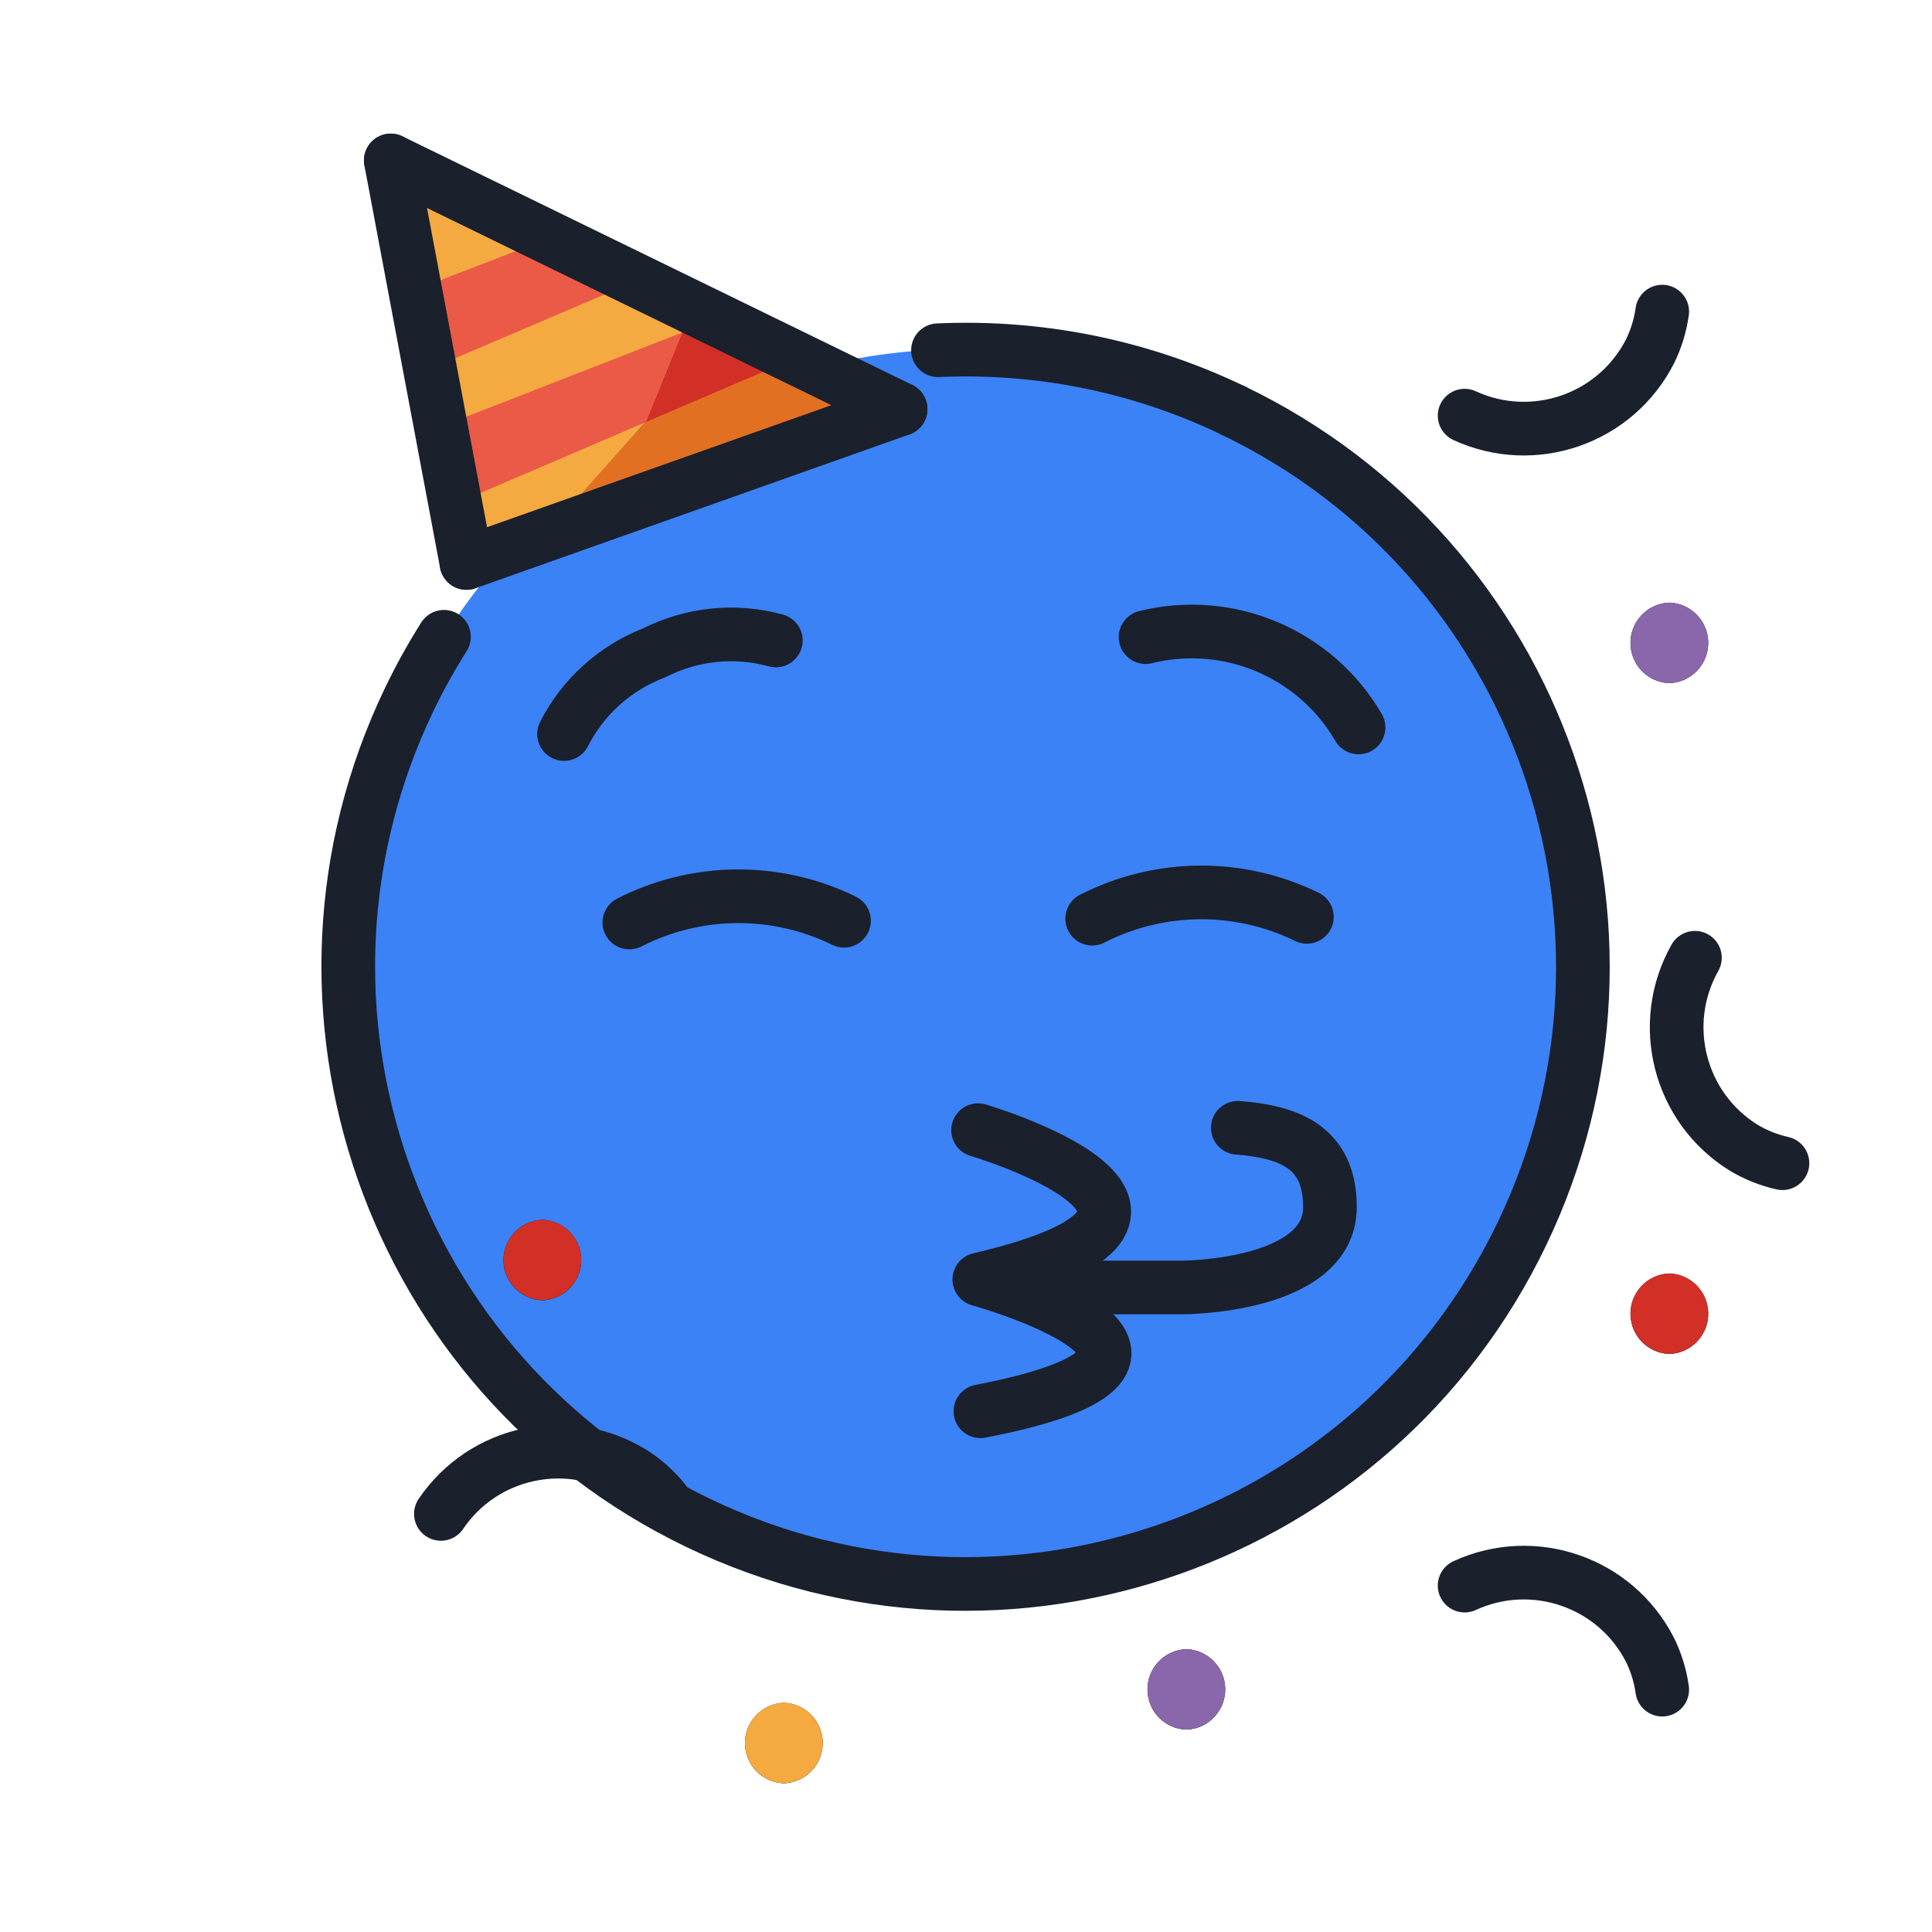
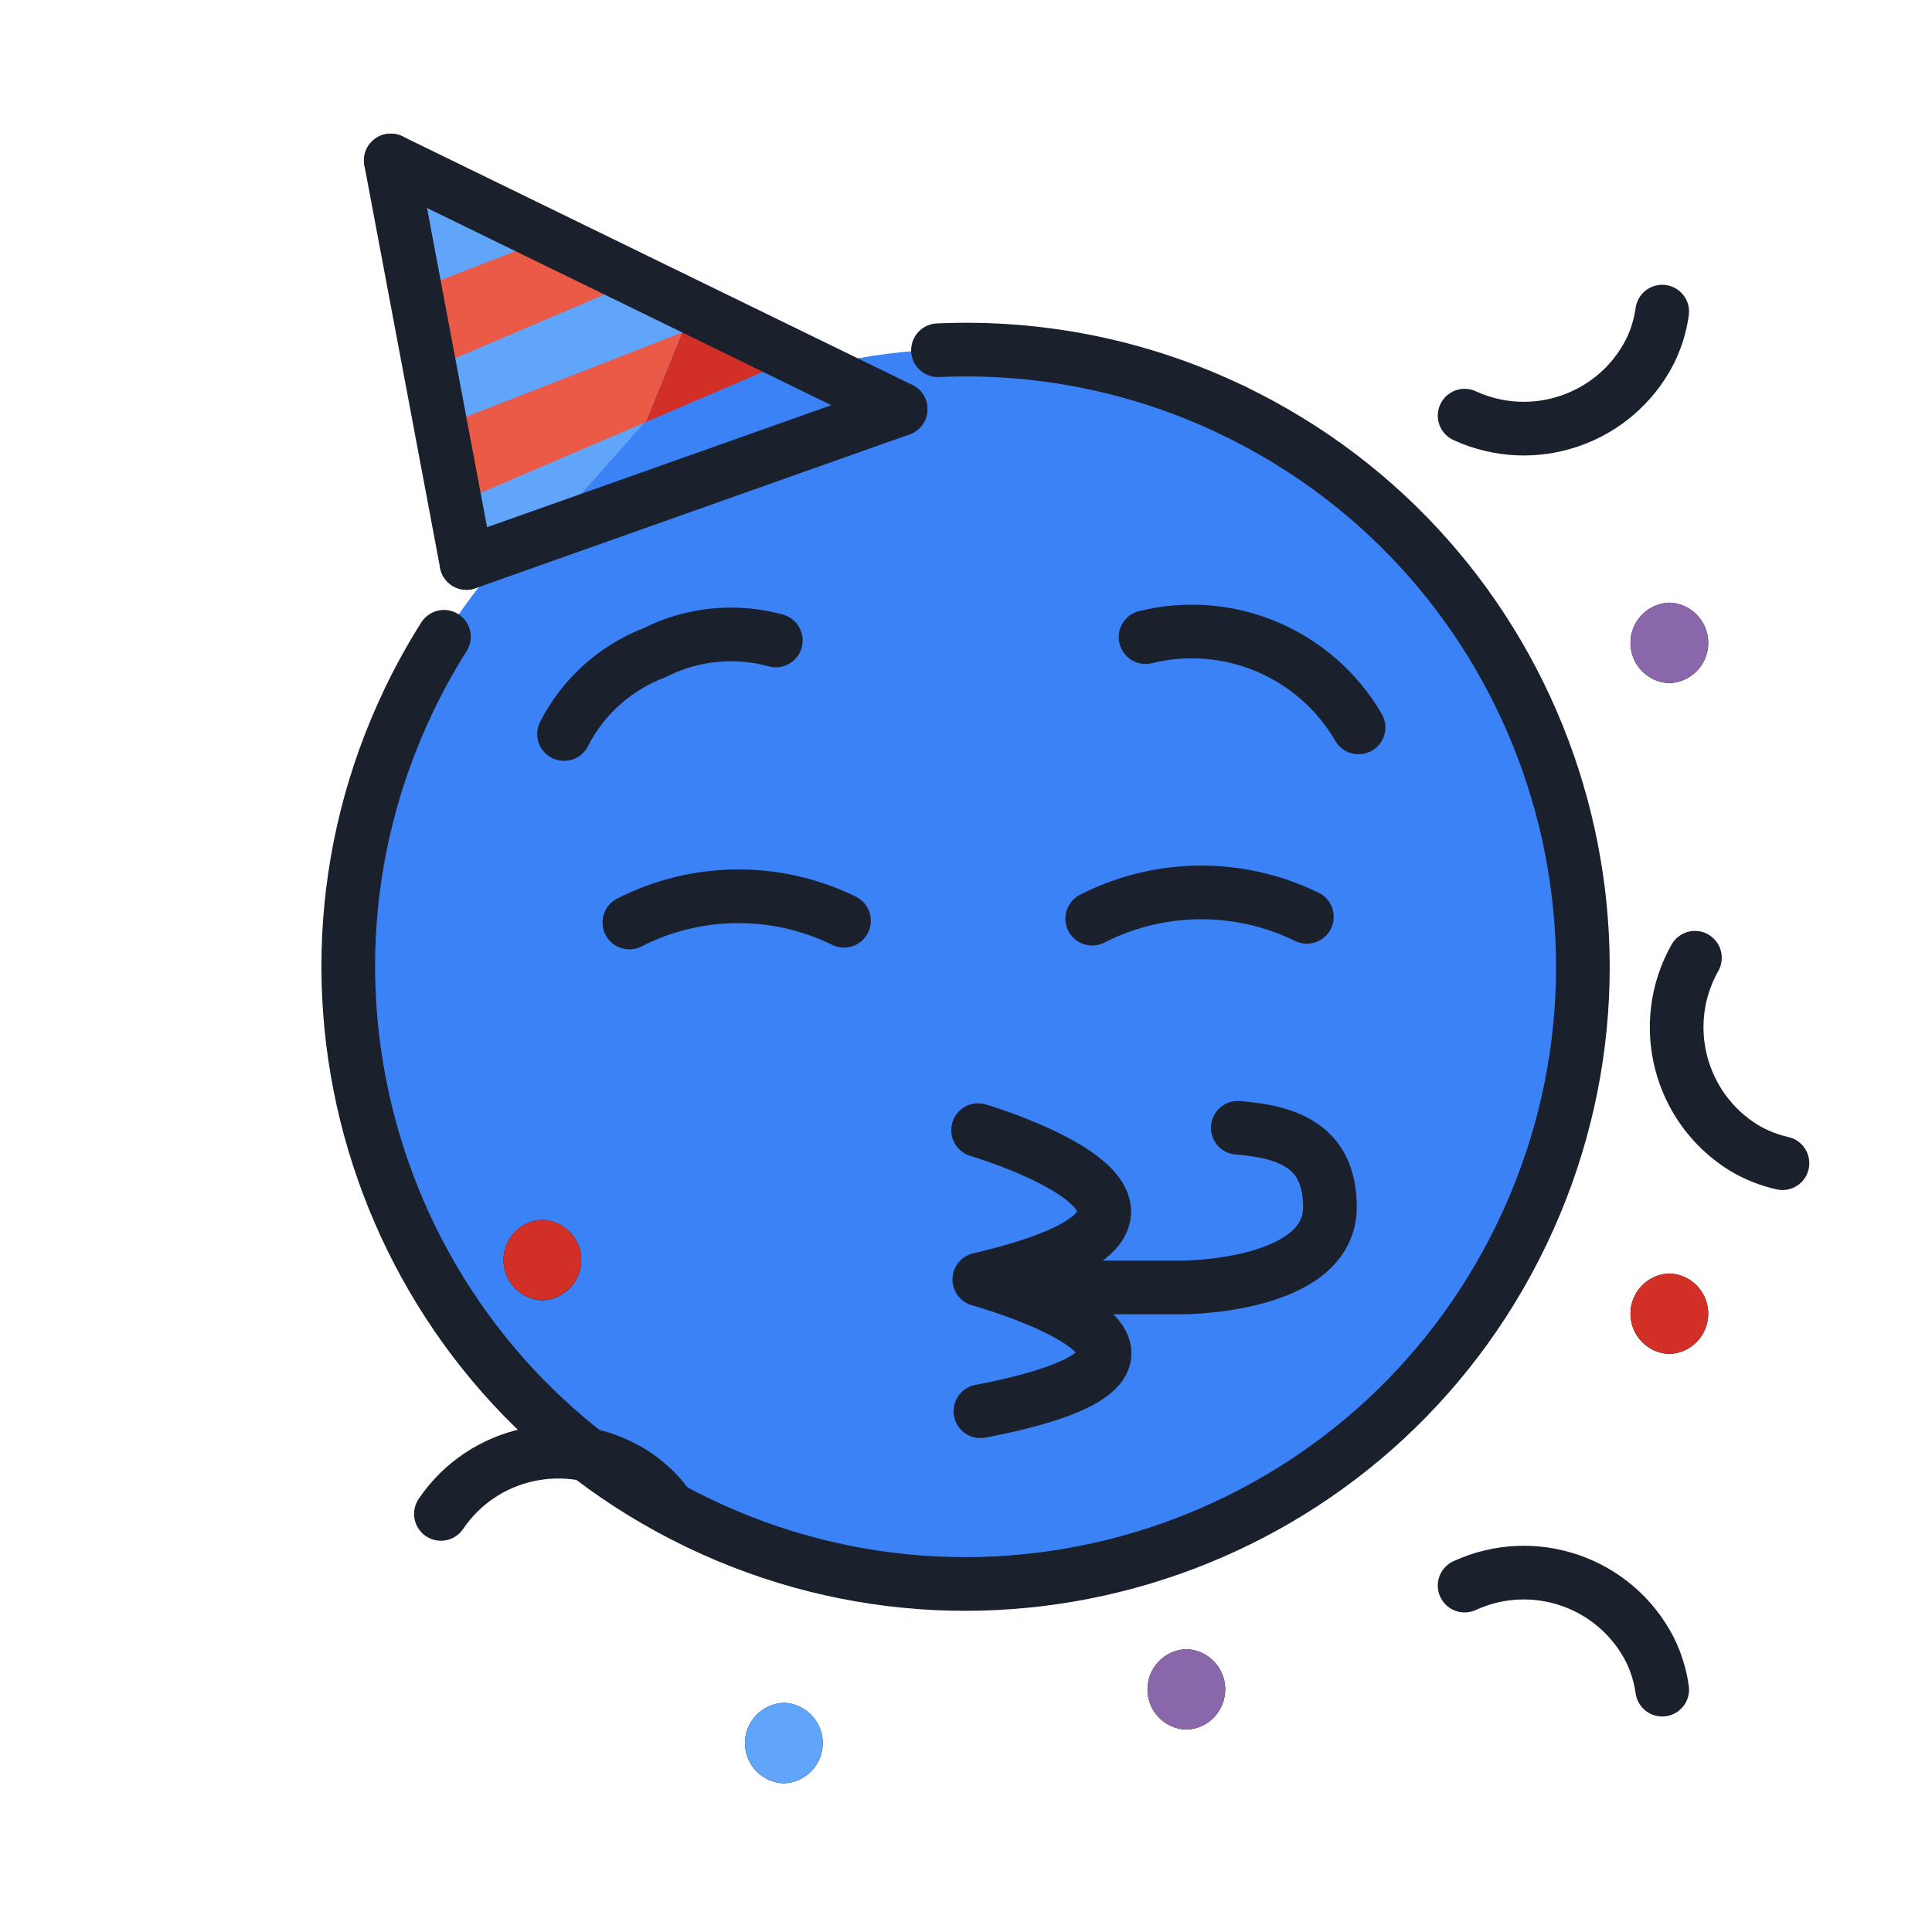
<svg xmlns="http://www.w3.org/2000/svg" id="emoji" viewBox="0 0 72 72">
  <g id="color">
    <circle cx="36" cy="36" r="23" fill="#3B82F6" />
-     <polygon fill="#F4AA41" points="15.063,6.447 17.063,21.447 33.063,15.447" />
-     <polyline fill="#E27022" points="26.984,12.406 33.063,15.447 19.912,20.378" />
+     <polygon fill="#60A5FA" points="15.063,6.447 17.063,21.447 33.063,15.447" />
+     <polyline fill="#3B82F6" points="26.984,12.406 33.063,15.447 19.912,20.378" />
    <polygon fill="#EA5A47" points="15.396,10.835 20.621,8.818 23.454,10.579 15.563,13.947" />
    <polyline fill="#D22F27" points="25.421,12.393 26.563,11.947 30.563,12.947 24.063,15.732" />
    <polyline fill="#EA5A47" points="24.063,15.732 16.559,18.947 16.396,15.912 25.421,12.393" />
  </g>
  <g id="line">
    <g>
      <g id="line-2">
        <path fill="none" stroke="#1A202C" stroke-linecap="round" stroke-linejoin="round" stroke-width="2" d="M36.45,42.118 c0,0,10.551,3.108,0.046,5.564c0,0,10.482,2.901,0.041,4.912" />
        <path fill="none" stroke="#1A202C" stroke-linecap="round" stroke-linejoin="round" stroke-width="2" d="M21.02,27.355 c0.708-1.391,1.908-2.47,3.366-3.028c1.399-0.711,3.013-0.875,4.527-0.459" />
        <path fill="none" stroke="#1A202C" stroke-linecap="round" stroke-linejoin="round" stroke-width="2" d="M50.629,27.109 c-1.605-2.759-4.838-4.13-7.937-3.365" />
        <path fill="none" stroke="#1A202C" stroke-linecap="round" stroke-linejoin="round" stroke-width="2" d="M23.454,34.379 c2.507-1.28,5.472-1.305,8-0.066" />
        <path fill="none" stroke="#1A202C" stroke-linecap="round" stroke-linejoin="round" stroke-width="2" d="M40.703,34.236 c2.507-1.28,5.472-1.305,8-0.067" />
        <path fill="none" stroke="#1A202C" stroke-linecap="round" stroke-linejoin="round" stroke-width="2" d="M45.947,15.294 c11.449,5.503,16.27,19.245,10.767,30.694s-19.245,16.27-30.694,10.767S9.751,37.51,15.254,26.061 c0.385-0.801,0.816-1.579,1.291-2.33" />
        <path fill="none" stroke="#1A202C" stroke-linecap="round" stroke-linejoin="round" stroke-width="2" d="M34.956,13.052 c0.278-0.012,0.556-0.02,0.836-0.022c3.514-0.034,6.988,0.74,10.155,2.264" />
      </g>
      <g>
        <line x1="17.384" x2="14.563" y1="20.98" y2="5.98" fill="none" stroke="#1A202C" stroke-linecap="round" stroke-linejoin="round" stroke-width="2" />
        <line x1="33.563" x2="14.563" y1="15.246" y2="5.98" fill="none" stroke="#1A202C" stroke-linecap="round" stroke-linejoin="round" stroke-width="2" />
        <line x1="17.384" x2="33.563" y1="20.98" y2="15.246" fill="none" stroke="#1A202C" stroke-linecap="round" stroke-linejoin="round" stroke-width="2" />
      </g>
      <path fill="none" stroke="#1A202C" stroke-linecap="round" stroke-linejoin="round" stroke-width="2" d="M61.946,11.613 c-0.072,0.516-0.226,1.017-0.456,1.484c-1.289,2.521-4.336,3.576-6.908,2.393" />
      <path fill="none" stroke="#1A202C" stroke-linecap="round" stroke-linejoin="round" stroke-width="2" d="M66.427,43.349 c-0.508-0.114-0.995-0.308-1.442-0.575c-2.407-1.49-3.21-4.614-1.82-7.081" />
      <path fill="none" stroke="#1A202C" stroke-linecap="round" stroke-linejoin="round" stroke-width="2" d="M61.946,62.968 c-0.072-0.516-0.226-1.017-0.456-1.484c-1.289-2.521-4.336-3.576-6.908-2.393" />
      <path fill="none" stroke="#1A202C" stroke-linecap="round" stroke-linejoin="round" stroke-width="2" d="M24.739,55.925 c-0.328-0.404-0.719-0.753-1.158-1.034c-2.407-1.491-5.562-0.817-7.15,1.528" />
      <path d="M62.212,25.459c0.828-0.029,1.477-0.724,1.448-1.552c-0.027-0.788-0.66-1.421-1.448-1.448 c-0.828,0.029-1.477,0.724-1.448,1.552C60.791,24.799,61.423,25.432,62.212,25.459z" />
      <path d="M62.212,50.459c0.828-0.029,1.477-0.724,1.448-1.552c-0.027-0.788-0.66-1.421-1.448-1.448 c-0.828,0.029-1.477,0.724-1.448,1.552C60.791,49.8,61.423,50.432,62.212,50.459z" />
      <path d="M29.212,66.459c0.828-0.029,1.477-0.724,1.448-1.552c-0.027-0.788-0.66-1.421-1.448-1.448 c-0.828,0.029-1.477,0.724-1.448,1.552C27.791,65.799,28.423,66.432,29.212,66.459z" />
      <path d="M20.212,48.459c0.828-0.029,1.477-0.724,1.448-1.552c-0.027-0.788-0.66-1.421-1.448-1.448 c-0.828,0.029-1.477,0.724-1.448,1.552C18.791,47.8,19.423,48.432,20.212,48.459z" />
      <path d="M44.212,64.459c0.828-0.029,1.477-0.724,1.448-1.552c-0.027-0.788-0.66-1.421-1.448-1.448 c-0.828,0.029-1.477,0.724-1.448,1.552C42.791,63.8,43.423,64.432,44.212,64.459z" />
    </g>
    <path fill="none" stroke="#1A202C" stroke-linecap="round" stroke-linejoin="round" stroke-width="2" d="M38.563,47.98h5.5 c0,0,5.5,0,5.5-3c0-2.232-1.522-2.803-3.434-2.95" />
  </g>
  <g id="color-foreground">
    <path fill="#8967AA" d="M62.212,25.457c0.828-0.029,1.477-0.724,1.448-1.552c-0.027-0.788-0.66-1.421-1.448-1.448 c-0.828,0.029-1.477,0.724-1.448,1.552C60.791,24.797,61.423,25.43,62.212,25.457z" />
    <path fill="#8967AA" d="M44.212,64.457c0.828-0.029,1.477-0.724,1.448-1.552c-0.027-0.788-0.66-1.421-1.448-1.448 c-0.828,0.029-1.477,0.724-1.448,1.552C42.791,63.797,43.423,64.43,44.212,64.457z" />
-     <path fill="#F4AA41" d="M29.212,66.457c0.828-0.029,1.477-0.724,1.448-1.552c-0.027-0.788-0.66-1.421-1.448-1.448 c-0.828,0.029-1.477,0.724-1.448,1.552C27.791,65.797,28.423,66.43,29.212,66.457z" />
+     <path fill="#60A5FA" d="M29.212,66.457c0.828-0.029,1.477-0.724,1.448-1.552c-0.027-0.788-0.66-1.421-1.448-1.448 c-0.828,0.029-1.477,0.724-1.448,1.552C27.791,65.797,28.423,66.43,29.212,66.457z" />
    <path fill="#D22F27" d="M20.212,48.457c0.828-0.029,1.477-0.724,1.448-1.552c-0.027-0.788-0.66-1.421-1.448-1.448 c-0.828,0.029-1.477,0.724-1.448,1.552C18.791,47.797,19.423,48.43,20.212,48.457z" />
    <path fill="#D22F27" d="M62.212,50.457c0.828-0.029,1.477-0.724,1.448-1.552c-0.027-0.788-0.66-1.421-1.448-1.448 c-0.828,0.029-1.477,0.724-1.448,1.552C60.791,49.797,61.423,50.43,62.212,50.457z" />
  </g>
</svg>
